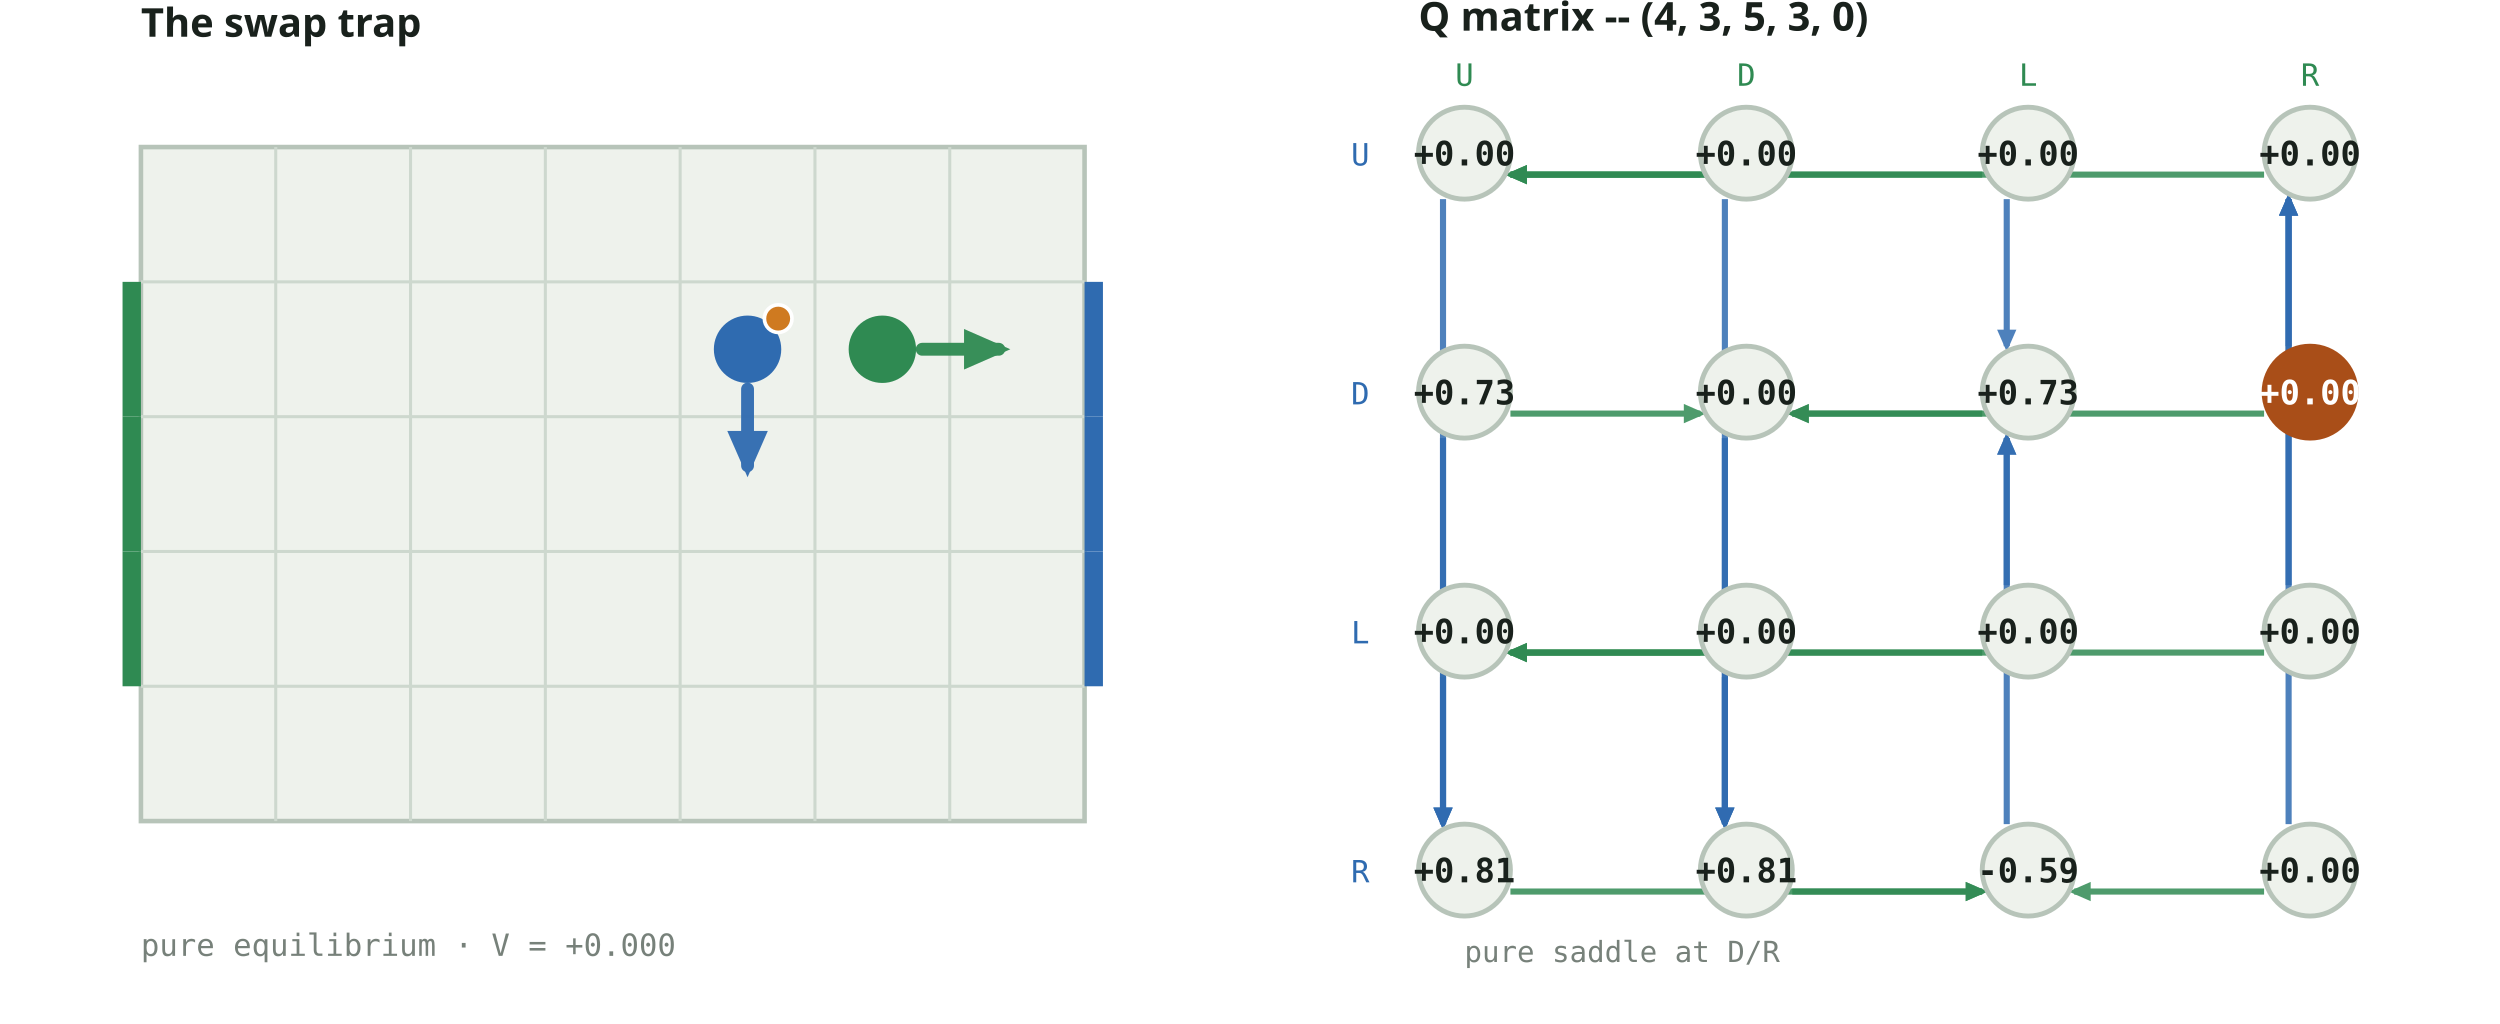
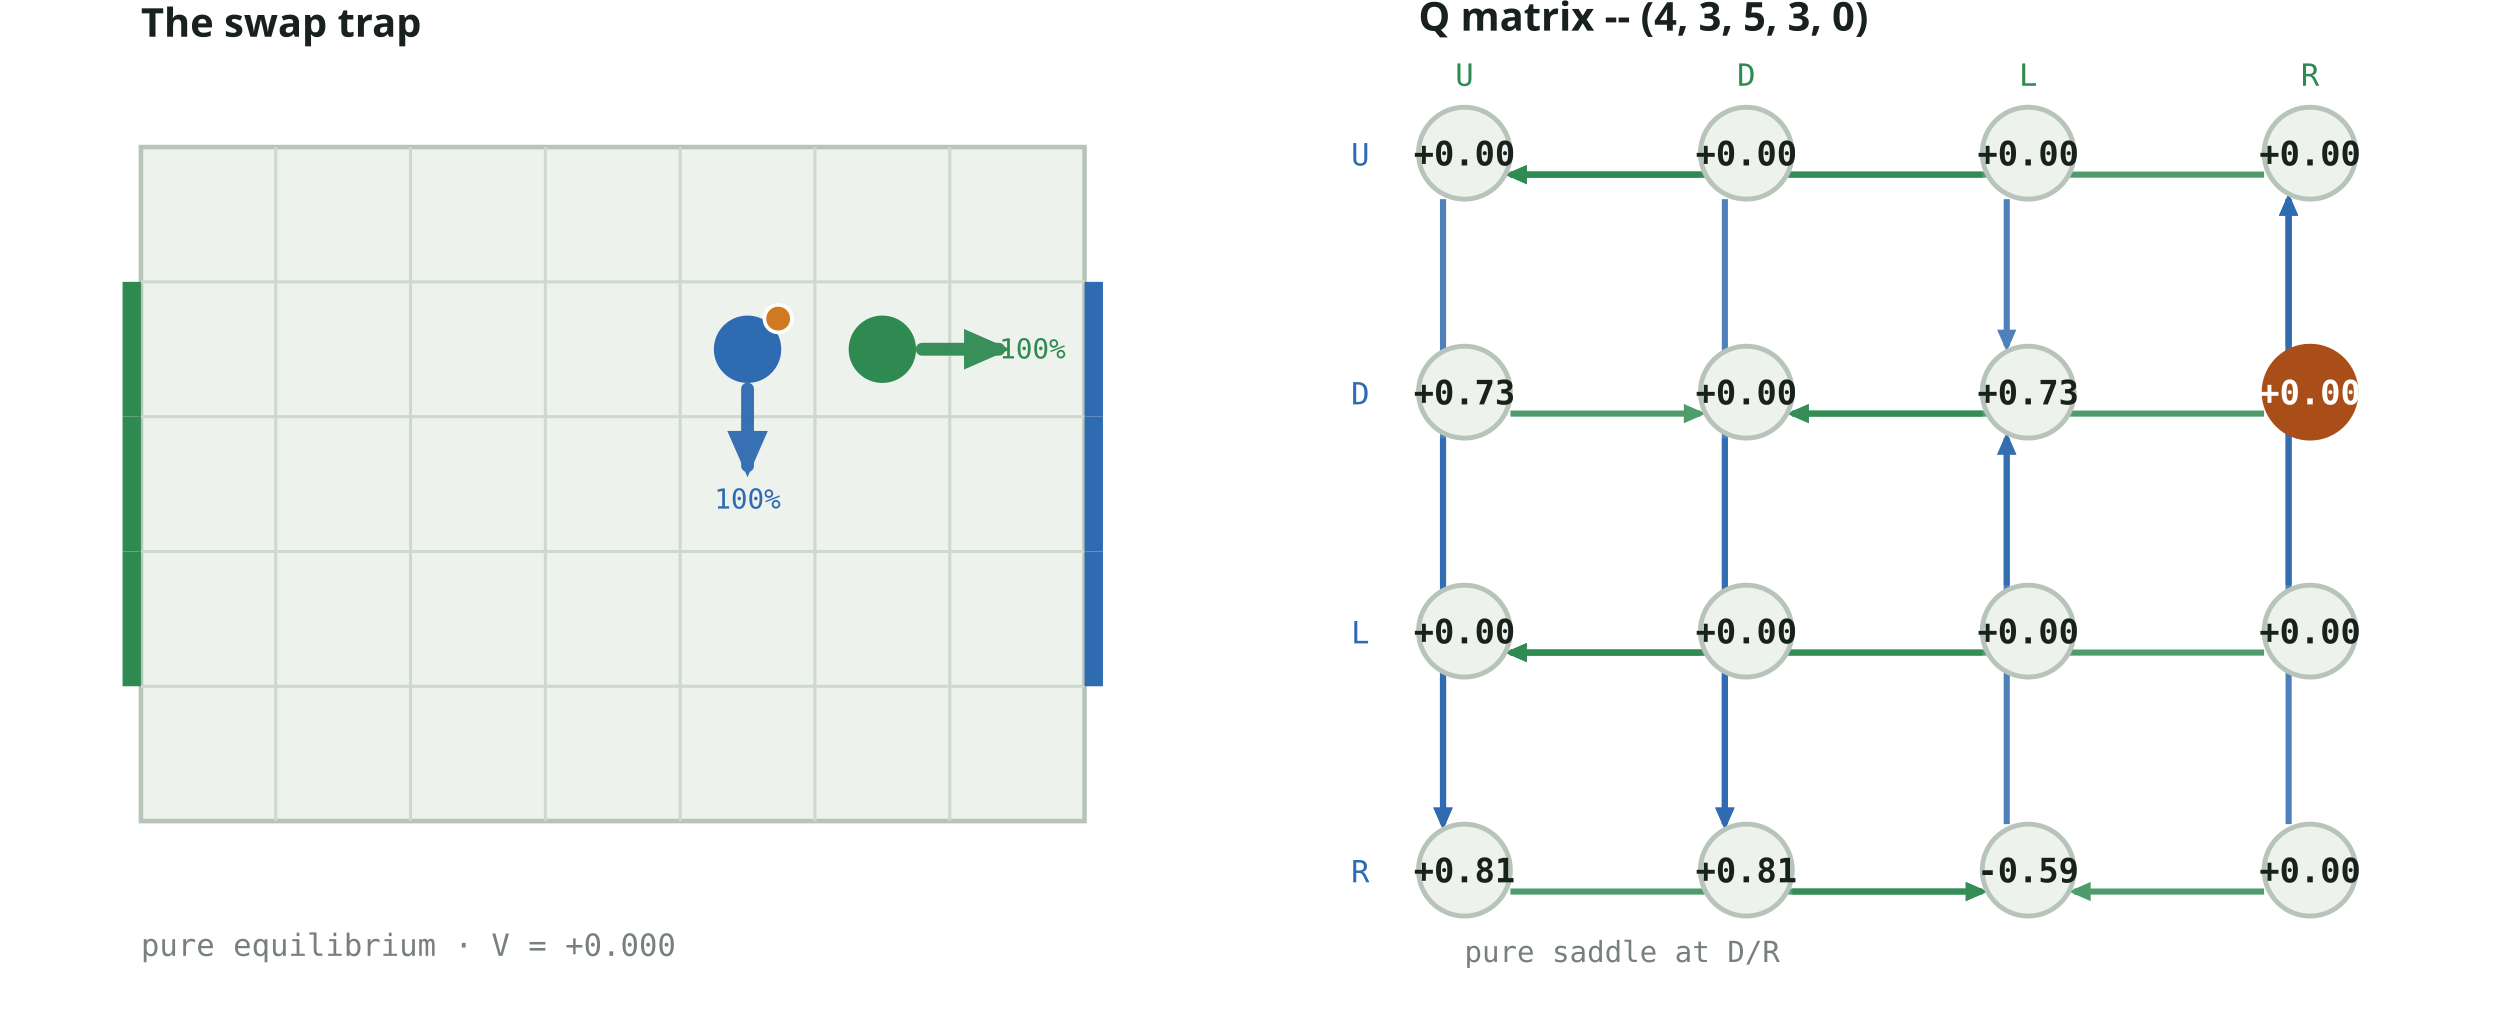
<svg xmlns="http://www.w3.org/2000/svg" viewBox="0 0 816 334" role="img" aria-label="panel">
  <g transform="translate(16.0 18.0)">
    <clipPath id="pnl0">
      <rect x="-16.0" y="-16.0" width="400.0" height="330.0" />
    </clipPath>
    <g clip-path="url(#pnl0)">
      <defs>
        <marker id="ah-2f6bb0" viewBox="0 0 8 8" refX="6" refY="4" markerWidth="3.6" markerHeight="3.6" orient="auto">
          <path d="M0 0.5 L8 4 L0 7.5 z" fill="var(--p0, #2f6bb0)" />
        </marker>
        <marker id="ah-2f8a52" viewBox="0 0 8 8" refX="6" refY="4" markerWidth="3.6" markerHeight="3.6" orient="auto">
          <path d="M0 0.5 L8 4 L0 7.5 z" fill="var(--p1, #2f8a52)" />
        </marker>
      </defs>
      <rect x="30" y="30" width="308" height="220" fill="var(--tint, #eef2ec)" stroke="var(--rule-strong, #b7c4b9)" stroke-width="1.5" />
      <line x1="74" y1="30" x2="74" y2="250" stroke="var(--rule, #cdd8ce)" stroke-width="1" />
      <line x1="118" y1="30" x2="118" y2="250" stroke="var(--rule, #cdd8ce)" stroke-width="1" />
      <line x1="162" y1="30" x2="162" y2="250" stroke="var(--rule, #cdd8ce)" stroke-width="1" />
      <line x1="206" y1="30" x2="206" y2="250" stroke="var(--rule, #cdd8ce)" stroke-width="1" />
      <line x1="250" y1="30" x2="250" y2="250" stroke="var(--rule, #cdd8ce)" stroke-width="1" />
      <line x1="294" y1="30" x2="294" y2="250" stroke="var(--rule, #cdd8ce)" stroke-width="1" />
      <line x1="30" y1="74" x2="338" y2="74" stroke="var(--rule, #cdd8ce)" stroke-width="1" />
      <line x1="30" y1="118" x2="338" y2="118" stroke="var(--rule, #cdd8ce)" stroke-width="1" />
      <line x1="30" y1="162" x2="338" y2="162" stroke="var(--rule, #cdd8ce)" stroke-width="1" />
      <line x1="30" y1="206" x2="338" y2="206" stroke="var(--rule, #cdd8ce)" stroke-width="1" />
      <rect x="24" y="162" width="6" height="44" fill="var(--p1, #2f8a52)" />
      <rect x="338" y="162" width="6" height="44" fill="var(--p0, #2f6bb0)" />
      <rect x="24" y="118" width="6" height="44" fill="var(--p1, #2f8a52)" />
      <rect x="338" y="118" width="6" height="44" fill="var(--p0, #2f6bb0)" />
      <rect x="24" y="74" width="6" height="44" fill="var(--p1, #2f8a52)" />
      <rect x="338" y="74" width="6" height="44" fill="var(--p0, #2f6bb0)" />
      <circle cx="228.0" cy="96.0" r="11" fill="var(--p0, #2f6bb0)" />
      <circle cx="272.0" cy="96.0" r="11" fill="var(--p1, #2f8a52)" />
      <circle cx="238.0" cy="86.0" r="4.5" fill="var(--ball, #cf7a20)" stroke="var(--paper, #ffffff)" stroke-width="1.2" />
      <line x1="228.0" y1="109.0" x2="228.0" y2="134.0" stroke="var(--p0, #2f6bb0)" stroke-width="4.2" stroke-linecap="round" opacity="0.95" marker-end="url(#ah-2f6bb0)" />
+       <text x="228.0" y="148.0" text-anchor="middle" font-family="ui-monospace,monospace" font-size="9" fill="var(--p0, #2f6bb0)">100%</text>
      <line x1="285.0" y1="96.0" x2="310.0" y2="96.0" stroke="var(--p1, #2f8a52)" stroke-width="4.2" stroke-linecap="round" opacity="0.95" marker-end="url(#ah-2f8a52)" />
+       <text x="321.0" y="99.0" text-anchor="middle" font-family="ui-monospace,monospace" font-size="9" fill="var(--p1, #2f8a52)">100%</text>
      <text x="30" y="294" font-family="ui-monospace,monospace" font-size="10" fill="var(--ink-faint, #77817a)">pure equilibrium · V = +0.000</text>
      <text x="30" y="-6" font-family="Barlow Semi Condensed,sans-serif" font-weight="600" font-size="13" fill="var(--ink, #19211c)">The swap trap</text>
    </g>
  </g>
  <g transform="translate(432.0 16.0)">
    <clipPath id="pnl1">
      <rect x="-16.0" y="-16.0" width="400.0" height="334.0" />
    </clipPath>
    <g clip-path="url(#pnl1)">
      <text x="31" y="-6" font-family="Barlow Semi Condensed,sans-serif" font-weight="600" font-size="13" fill="var(--ink, #19211c)">Q matrix -- (4, 3, 5, 3, 0)</text>
      <defs>
        <marker id="ah-2f6bb0" viewBox="0 0 8 8" refX="6" refY="4" markerWidth="3.6" markerHeight="3.6" orient="auto">
          <path d="M0 0.5 L8 4 L0 7.5 z" fill="var(--p0, #2f6bb0)" />
        </marker>
        <marker id="ah-2f8a52" viewBox="0 0 8 8" refX="6" refY="4" markerWidth="3.6" markerHeight="3.6" orient="auto">
          <path d="M0 0.5 L8 4 L0 7.5 z" fill="var(--p1, #2f8a52)" />
        </marker>
      </defs>
      <text x="46" y="12" text-anchor="middle" font-family="ui-monospace,monospace" font-size="10" fill="var(--p1, #2f8a52)">U</text>
      <text x="138" y="12" text-anchor="middle" font-family="ui-monospace,monospace" font-size="10" fill="var(--p1, #2f8a52)">D</text>
      <text x="230" y="12" text-anchor="middle" font-family="ui-monospace,monospace" font-size="10" fill="var(--p1, #2f8a52)">L</text>
      <text x="322" y="12" text-anchor="middle" font-family="ui-monospace,monospace" font-size="10" fill="var(--p1, #2f8a52)">R</text>
      <text x="12" y="38" text-anchor="middle" font-family="ui-monospace,monospace" font-size="10" fill="var(--p0, #2f6bb0)">U</text>
      <text x="12" y="116" text-anchor="middle" font-family="ui-monospace,monospace" font-size="10" fill="var(--p0, #2f6bb0)">D</text>
      <text x="12" y="194" text-anchor="middle" font-family="ui-monospace,monospace" font-size="10" fill="var(--p0, #2f6bb0)">L</text>
      <text x="12" y="272" text-anchor="middle" font-family="ui-monospace,monospace" font-size="10" fill="var(--p0, #2f6bb0)">R</text>
      <line x1="39.0" y1="49.0" x2="39.0" y2="253.0" stroke="var(--p0, #2f6bb0)" stroke-width="2" marker-end="url(#ah-2f6bb0)" opacity=".85" />
      <line x1="39.0" y1="127.0" x2="39.0" y2="253.0" stroke="var(--p0, #2f6bb0)" stroke-width="2" marker-end="url(#ah-2f6bb0)" opacity=".85" />
      <line x1="39.0" y1="205.0" x2="39.0" y2="253.0" stroke="var(--p0, #2f6bb0)" stroke-width="2" marker-end="url(#ah-2f6bb0)" opacity=".85" />
      <line x1="131.0" y1="49.0" x2="131.0" y2="253.0" stroke="var(--p0, #2f6bb0)" stroke-width="2" marker-end="url(#ah-2f6bb0)" opacity=".85" />
      <line x1="131.0" y1="127.0" x2="131.0" y2="253.0" stroke="var(--p0, #2f6bb0)" stroke-width="2" marker-end="url(#ah-2f6bb0)" opacity=".85" />
      <line x1="131.0" y1="205.0" x2="131.0" y2="253.0" stroke="var(--p0, #2f6bb0)" stroke-width="2" marker-end="url(#ah-2f6bb0)" opacity=".85" />
      <line x1="223.0" y1="49.0" x2="223.0" y2="97.0" stroke="var(--p0, #2f6bb0)" stroke-width="2" marker-end="url(#ah-2f6bb0)" opacity=".85" />
      <line x1="223.0" y1="175.0" x2="223.0" y2="127.0" stroke="var(--p0, #2f6bb0)" stroke-width="2" marker-end="url(#ah-2f6bb0)" opacity=".85" />
      <line x1="223.0" y1="253.0" x2="223.0" y2="127.0" stroke="var(--p0, #2f6bb0)" stroke-width="2" marker-end="url(#ah-2f6bb0)" opacity=".85" />
      <line x1="315.0" y1="97.0" x2="315.0" y2="49.0" stroke="var(--p0, #2f6bb0)" stroke-width="2" marker-end="url(#ah-2f6bb0)" opacity=".85" />
      <line x1="315.0" y1="175.0" x2="315.0" y2="49.0" stroke="var(--p0, #2f6bb0)" stroke-width="2" marker-end="url(#ah-2f6bb0)" opacity=".85" />
      <line x1="315.0" y1="253.0" x2="315.0" y2="49.0" stroke="var(--p0, #2f6bb0)" stroke-width="2" marker-end="url(#ah-2f6bb0)" opacity=".85" />
      <line x1="123.0" y1="41.0" x2="61.0" y2="41.0" stroke="var(--p1, #2f8a52)" stroke-width="2" marker-end="url(#ah-2f8a52)" opacity=".85" />
      <line x1="215.0" y1="41.0" x2="61.0" y2="41.0" stroke="var(--p1, #2f8a52)" stroke-width="2" marker-end="url(#ah-2f8a52)" opacity=".85" />
      <line x1="307.0" y1="41.0" x2="61.0" y2="41.0" stroke="var(--p1, #2f8a52)" stroke-width="2" marker-end="url(#ah-2f8a52)" opacity=".85" />
      <line x1="61.0" y1="119.0" x2="123.0" y2="119.0" stroke="var(--p1, #2f8a52)" stroke-width="2" marker-end="url(#ah-2f8a52)" opacity=".85" />
      <line x1="215.0" y1="119.0" x2="153.0" y2="119.0" stroke="var(--p1, #2f8a52)" stroke-width="2" marker-end="url(#ah-2f8a52)" opacity=".85" />
      <line x1="307.0" y1="119.0" x2="153.0" y2="119.0" stroke="var(--p1, #2f8a52)" stroke-width="2" marker-end="url(#ah-2f8a52)" opacity=".85" />
      <line x1="123.0" y1="197.0" x2="61.0" y2="197.0" stroke="var(--p1, #2f8a52)" stroke-width="2" marker-end="url(#ah-2f8a52)" opacity=".85" />
      <line x1="215.0" y1="197.0" x2="61.0" y2="197.0" stroke="var(--p1, #2f8a52)" stroke-width="2" marker-end="url(#ah-2f8a52)" opacity=".85" />
      <line x1="307.0" y1="197.0" x2="61.0" y2="197.0" stroke="var(--p1, #2f8a52)" stroke-width="2" marker-end="url(#ah-2f8a52)" opacity=".85" />
      <line x1="61.0" y1="275.0" x2="215.0" y2="275.0" stroke="var(--p1, #2f8a52)" stroke-width="2" marker-end="url(#ah-2f8a52)" opacity=".85" />
      <line x1="153.0" y1="275.0" x2="215.0" y2="275.0" stroke="var(--p1, #2f8a52)" stroke-width="2" marker-end="url(#ah-2f8a52)" opacity=".85" />
      <line x1="307.0" y1="275.0" x2="245.0" y2="275.0" stroke="var(--p1, #2f8a52)" stroke-width="2" marker-end="url(#ah-2f8a52)" opacity=".85" />
      <circle cx="46.0" cy="34.0" r="15" fill="var(--tint, #eef2ec)" stroke="var(--rule-strong, #b7c4b9)" stroke-width="1.6" />
      <text x="46.0" y="38.0" text-anchor="middle" font-family="ui-monospace,monospace" font-weight="600" font-size="11" fill="var(--ink, #19211c)">+0.00</text>
      <circle cx="138.0" cy="34.0" r="15" fill="var(--tint, #eef2ec)" stroke="var(--rule-strong, #b7c4b9)" stroke-width="1.6" />
      <text x="138.0" y="38.0" text-anchor="middle" font-family="ui-monospace,monospace" font-weight="600" font-size="11" fill="var(--ink, #19211c)">+0.00</text>
      <circle cx="230.0" cy="34.0" r="15" fill="var(--tint, #eef2ec)" stroke="var(--rule-strong, #b7c4b9)" stroke-width="1.6" />
      <text x="230.0" y="38.0" text-anchor="middle" font-family="ui-monospace,monospace" font-weight="600" font-size="11" fill="var(--ink, #19211c)">+0.00</text>
      <circle cx="322.0" cy="34.0" r="15" fill="var(--tint, #eef2ec)" stroke="var(--rule-strong, #b7c4b9)" stroke-width="1.6" />
      <text x="322.0" y="38.0" text-anchor="middle" font-family="ui-monospace,monospace" font-weight="600" font-size="11" fill="var(--ink, #19211c)">+0.00</text>
      <circle cx="46.0" cy="112.0" r="15" fill="var(--tint, #eef2ec)" stroke="var(--rule-strong, #b7c4b9)" stroke-width="1.6" />
      <text x="46.0" y="116.0" text-anchor="middle" font-family="ui-monospace,monospace" font-weight="600" font-size="11" fill="var(--ink, #19211c)">+0.73</text>
      <circle cx="138.0" cy="112.0" r="15" fill="var(--tint, #eef2ec)" stroke="var(--rule-strong, #b7c4b9)" stroke-width="1.6" />
      <text x="138.0" y="116.0" text-anchor="middle" font-family="ui-monospace,monospace" font-weight="600" font-size="11" fill="var(--ink, #19211c)">+0.00</text>
      <circle cx="230.0" cy="112.0" r="15" fill="var(--tint, #eef2ec)" stroke="var(--rule-strong, #b7c4b9)" stroke-width="1.6" />
      <text x="230.0" y="116.0" text-anchor="middle" font-family="ui-monospace,monospace" font-weight="600" font-size="11" fill="var(--ink, #19211c)">+0.73</text>
      <circle cx="322.0" cy="112.0" r="15" fill="#a94e18" stroke="#a94e18" stroke-width="1.6" />
      <text x="322.0" y="116.0" text-anchor="middle" font-family="ui-monospace,monospace" font-weight="600" font-size="11" fill="var(--paper, #ffffff)">+0.00</text>
      <circle cx="46.0" cy="190.0" r="15" fill="var(--tint, #eef2ec)" stroke="var(--rule-strong, #b7c4b9)" stroke-width="1.6" />
      <text x="46.0" y="194.0" text-anchor="middle" font-family="ui-monospace,monospace" font-weight="600" font-size="11" fill="var(--ink, #19211c)">+0.00</text>
      <circle cx="138.0" cy="190.0" r="15" fill="var(--tint, #eef2ec)" stroke="var(--rule-strong, #b7c4b9)" stroke-width="1.6" />
      <text x="138.0" y="194.0" text-anchor="middle" font-family="ui-monospace,monospace" font-weight="600" font-size="11" fill="var(--ink, #19211c)">+0.00</text>
      <circle cx="230.0" cy="190.0" r="15" fill="var(--tint, #eef2ec)" stroke="var(--rule-strong, #b7c4b9)" stroke-width="1.6" />
      <text x="230.0" y="194.0" text-anchor="middle" font-family="ui-monospace,monospace" font-weight="600" font-size="11" fill="var(--ink, #19211c)">+0.00</text>
      <circle cx="322.0" cy="190.0" r="15" fill="var(--tint, #eef2ec)" stroke="var(--rule-strong, #b7c4b9)" stroke-width="1.6" />
      <text x="322.0" y="194.0" text-anchor="middle" font-family="ui-monospace,monospace" font-weight="600" font-size="11" fill="var(--ink, #19211c)">+0.00</text>
      <circle cx="46.0" cy="268.0" r="15" fill="var(--tint, #eef2ec)" stroke="var(--rule-strong, #b7c4b9)" stroke-width="1.6" />
      <text x="46.0" y="272.0" text-anchor="middle" font-family="ui-monospace,monospace" font-weight="600" font-size="11" fill="var(--ink, #19211c)">+0.81</text>
      <circle cx="138.0" cy="268.0" r="15" fill="var(--tint, #eef2ec)" stroke="var(--rule-strong, #b7c4b9)" stroke-width="1.6" />
      <text x="138.0" y="272.0" text-anchor="middle" font-family="ui-monospace,monospace" font-weight="600" font-size="11" fill="var(--ink, #19211c)">+0.81</text>
      <circle cx="230.0" cy="268.0" r="15" fill="var(--tint, #eef2ec)" stroke="var(--rule-strong, #b7c4b9)" stroke-width="1.6" />
      <text x="230.0" y="272.0" text-anchor="middle" font-family="ui-monospace,monospace" font-weight="600" font-size="11" fill="var(--ink, #19211c)">-0.59</text>
      <circle cx="322.0" cy="268.0" r="15" fill="var(--tint, #eef2ec)" stroke="var(--rule-strong, #b7c4b9)" stroke-width="1.6" />
      <text x="322.0" y="272.0" text-anchor="middle" font-family="ui-monospace,monospace" font-weight="600" font-size="11" fill="var(--ink, #19211c)">+0.00</text>
      <text x="46" y="298" font-family="ui-monospace,monospace" font-size="9.5" fill="var(--ink-faint, #77817a)">pure saddle at D/R</text>
    </g>
  </g>
</svg>
